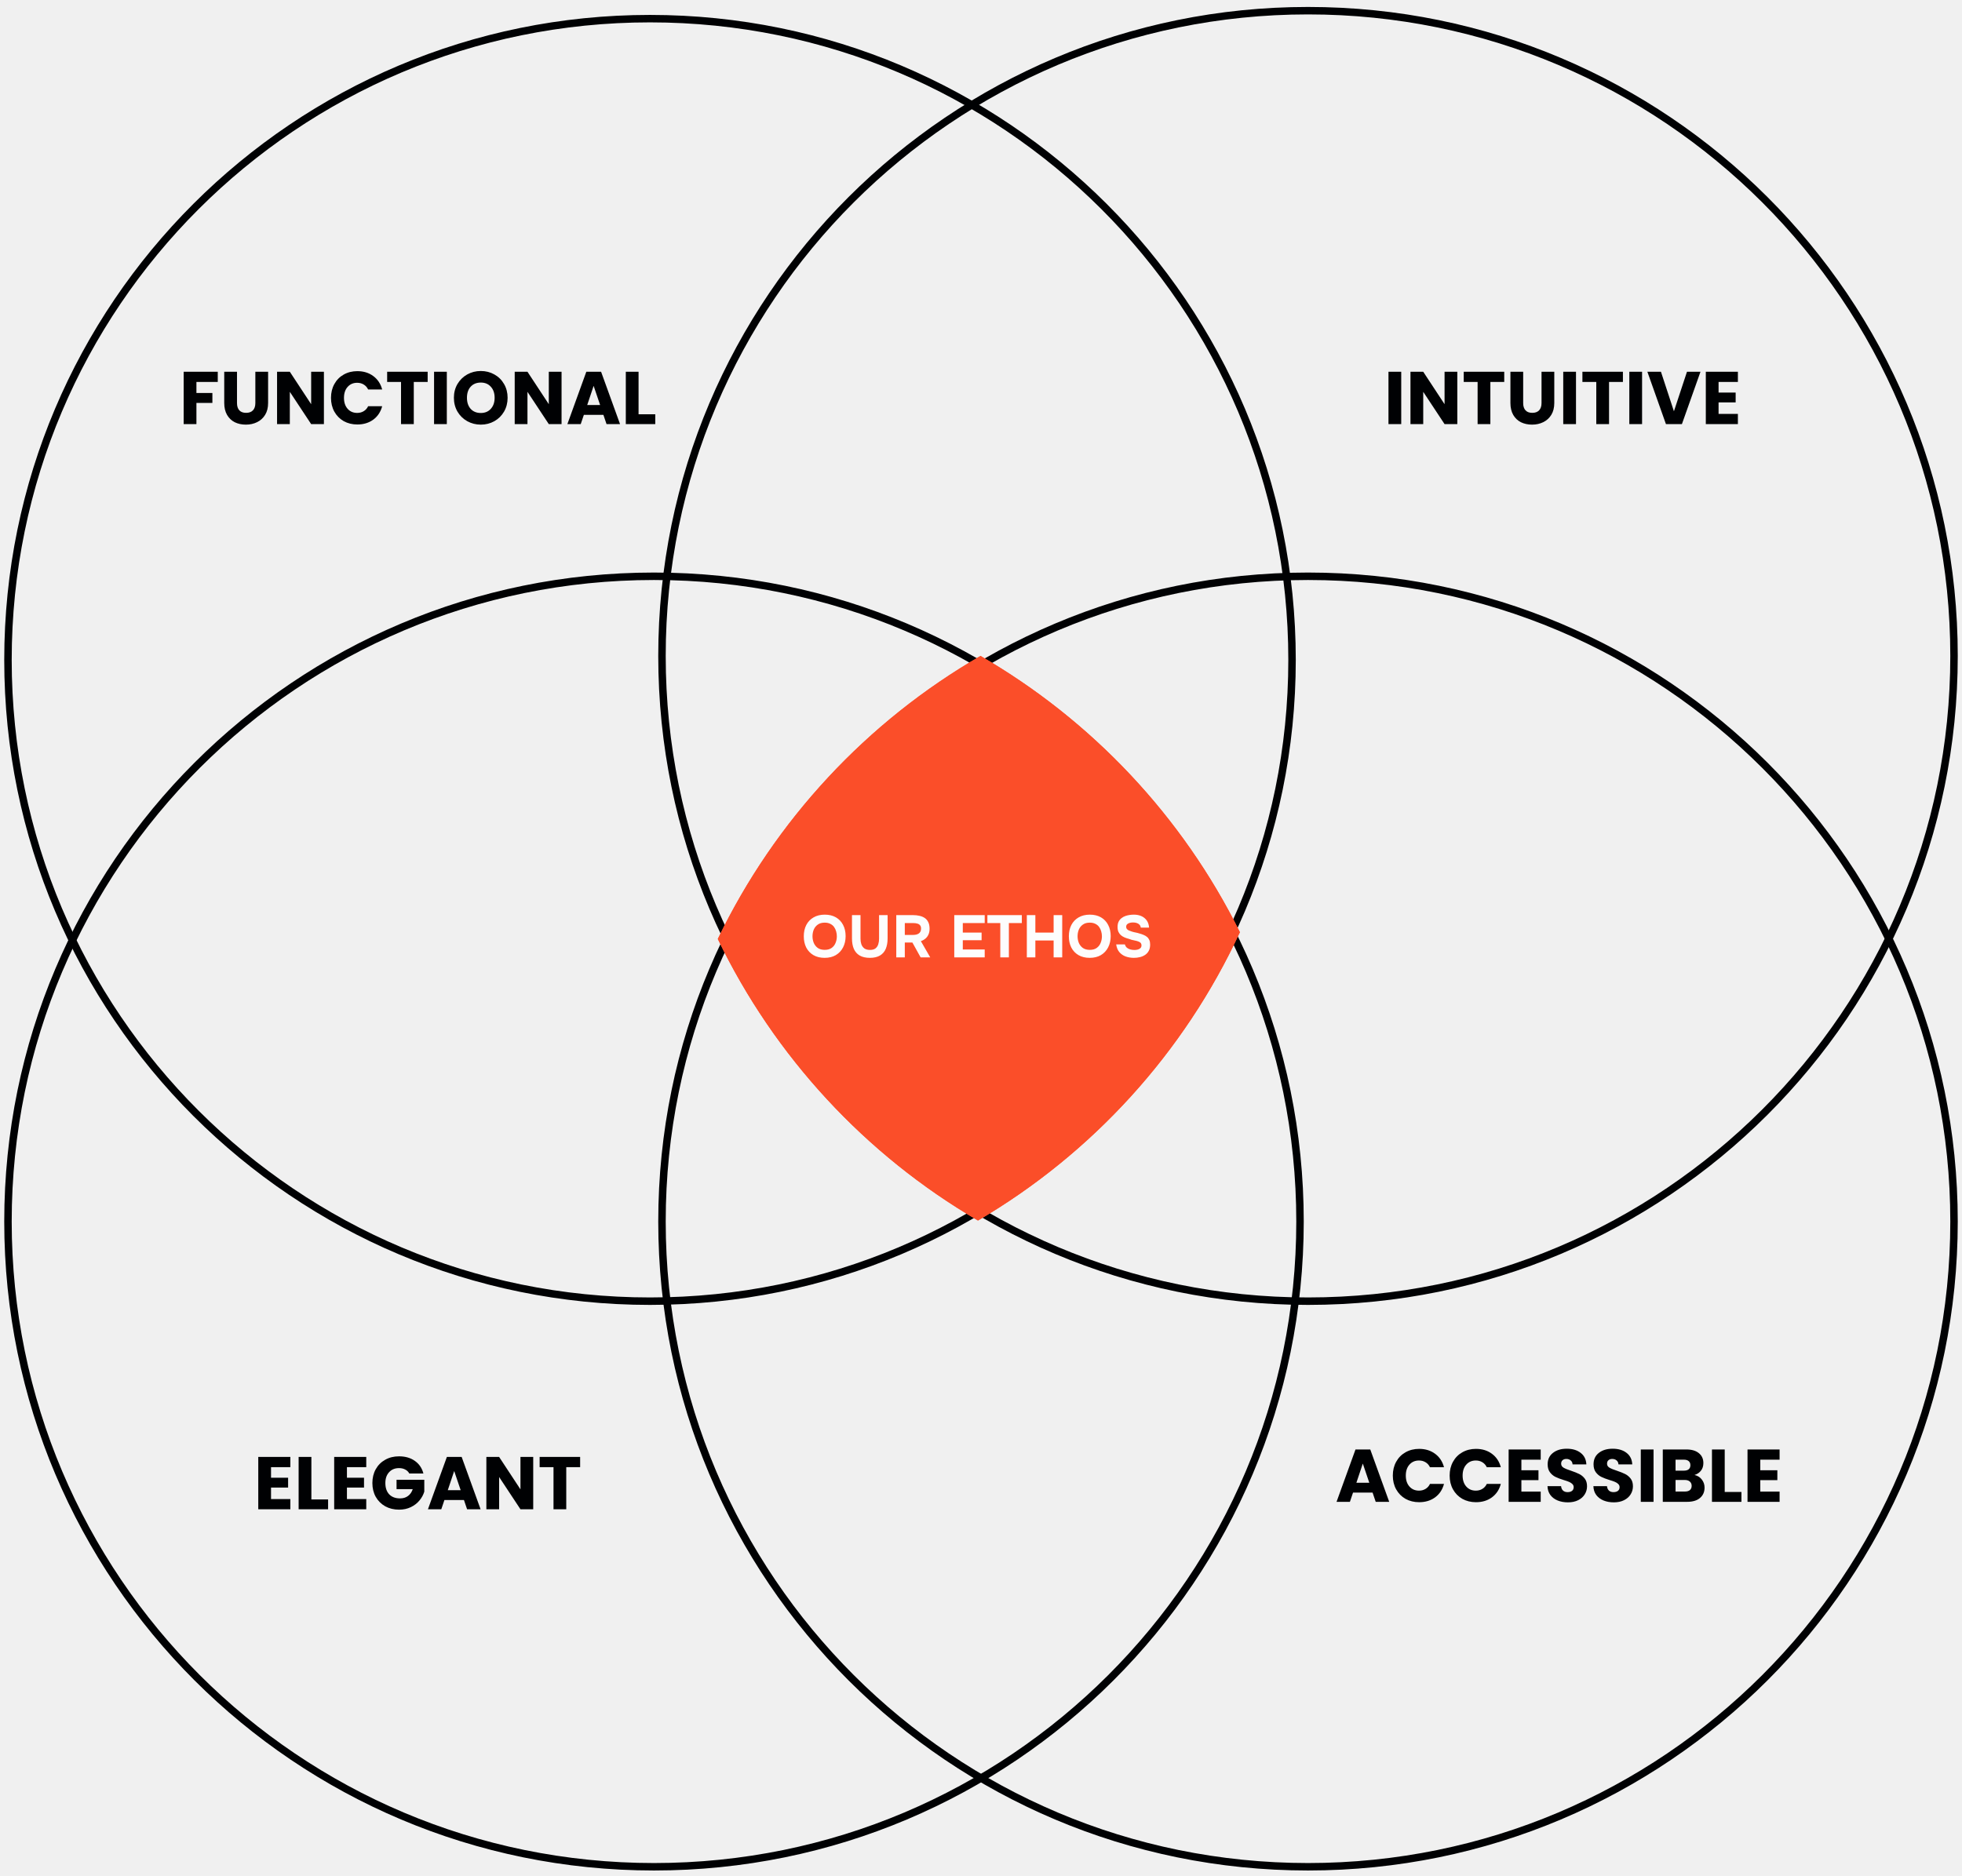
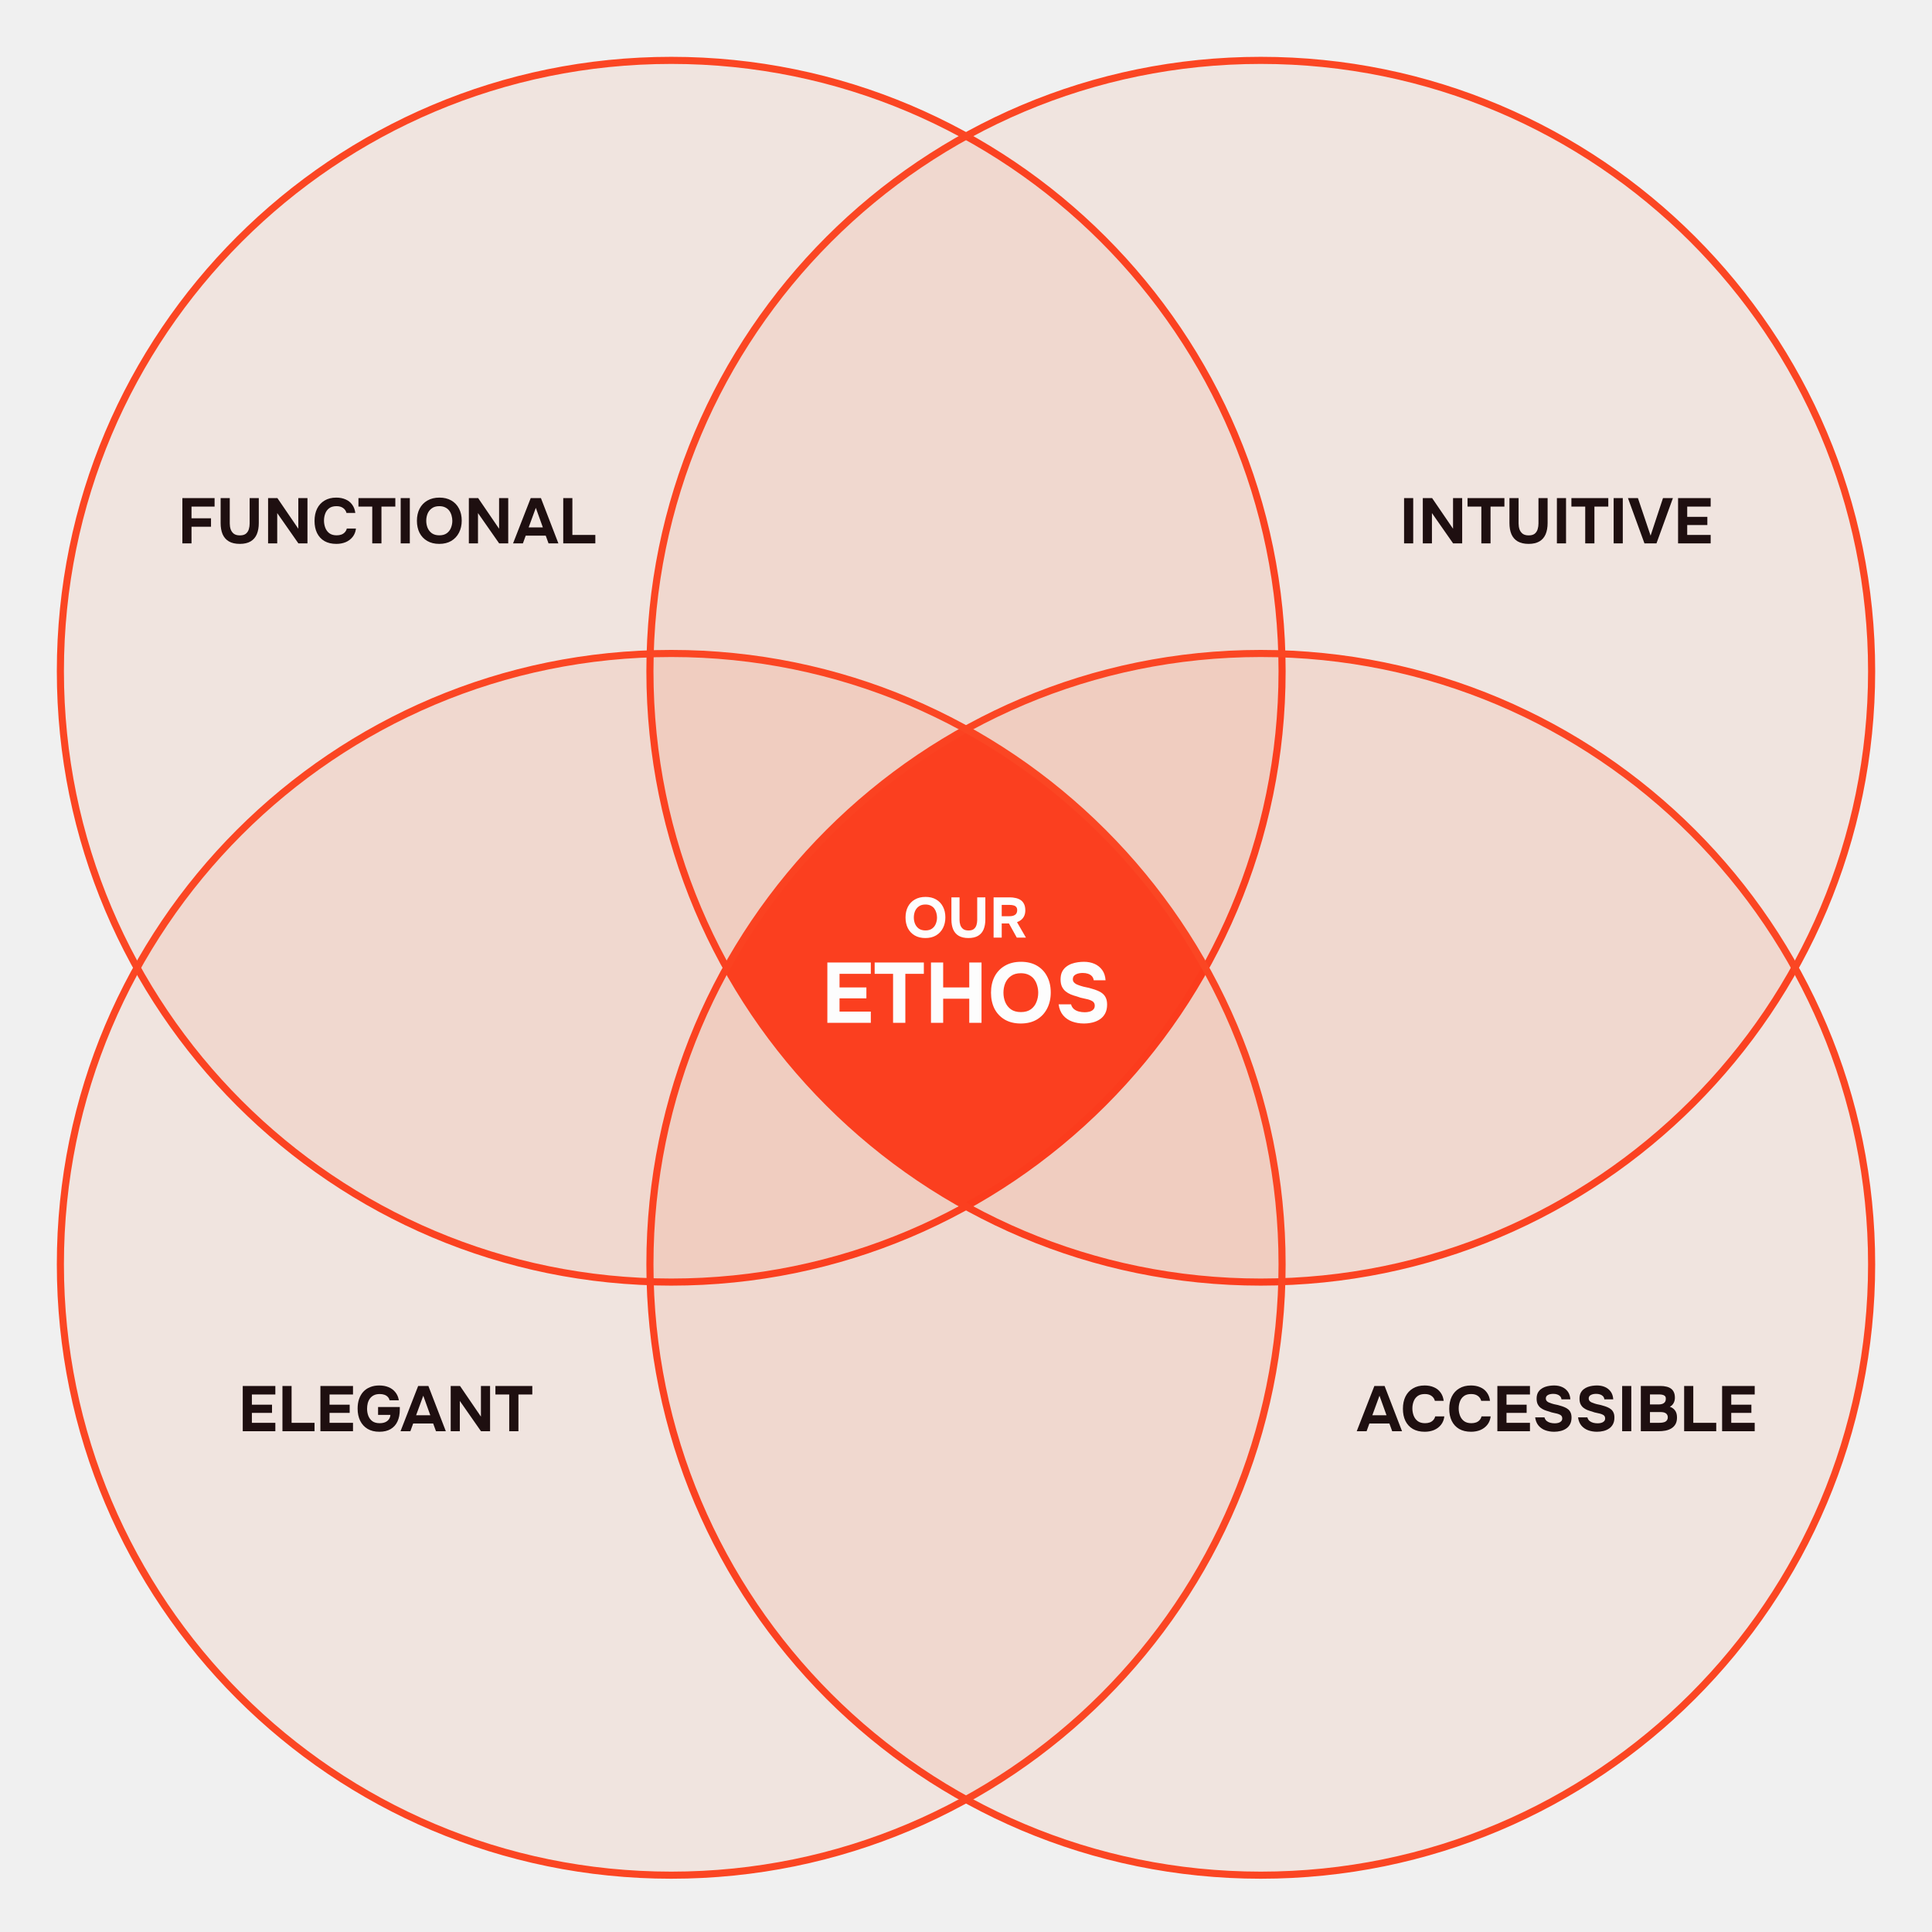
- <svg xmlns="http://www.w3.org/2000/svg" width="526" height="503" viewBox="0 0 526 503" fill="none">
-   <path d="M346.389 176.962C346.389 81.99 269.325 5 174.263 5C79.2 5 2.137 81.99 2.137 176.962C2.137 271.933 79.2 348.923 174.263 348.923C269.325 348.923 346.389 271.933 346.389 176.962Z" stroke="#000103" stroke-width="2" />
-   <path d="M523.863 175.894C523.863 80.332 446.321 2.864 350.668 2.864C255.015 2.864 177.473 80.332 177.473 175.894C177.473 271.455 255.015 348.923 350.668 348.923C446.321 348.923 523.863 271.455 523.863 175.894Z" stroke="#000103" stroke-width="2" />
-   <path d="M523.863 327.562C523.863 232 446.321 154.532 350.668 154.532C255.015 154.532 177.473 232 177.473 327.562C177.473 423.123 255.015 500.591 350.668 500.591C446.321 500.591 523.863 423.123 523.863 327.562Z" stroke="#000103" stroke-width="2" />
-   <path d="M348.527 327.562C348.527 232 270.985 154.532 175.332 154.532C79.679 154.532 2.137 232 2.137 327.562C2.137 423.123 79.679 500.591 175.332 500.591C270.985 500.591 348.527 423.123 348.527 327.562Z" stroke="#000103" stroke-width="2" />
-   <path fill-rule="evenodd" clip-rule="evenodd" d="M262.866 175.894C292.732 193.154 317.031 218.963 332.407 249.972C317.431 282.352 292.792 309.355 262.186 327.295C232.05 309.697 207.643 283.373 192.438 251.792C207.757 219.973 232.418 193.49 262.866 175.894Z" fill="#FB4E29" />
-   <mask id="mask0_308_916" style="mask-type:luminance" maskUnits="userSpaceOnUse" x="192" y="175" width="141" height="153">
-     <path fill-rule="evenodd" clip-rule="evenodd" d="M262.866 175.894C292.732 193.154 317.031 218.963 332.407 249.972C317.431 282.352 292.792 309.355 262.186 327.295C232.05 309.697 207.643 283.373 192.438 251.792C207.757 219.973 232.418 193.49 262.866 175.894Z" fill="white" />
-   </mask>
-   <g mask="url(#mask0_308_916)">
-     <path d="M262.865 175.894L265.008 172.195L262.865 170.958L260.725 172.195L262.865 175.894ZM332.406 249.972L336.287 251.764L337.147 249.908L336.238 248.077L332.406 249.972ZM262.185 327.295L260.028 330.984L262.189 332.246L264.349 330.979L262.185 327.295ZM192.437 251.792L188.583 249.94L187.691 251.792L188.583 253.644L192.437 251.792ZM260.725 179.592C289.864 196.433 313.573 221.616 328.575 251.869L336.238 248.077C320.486 216.31 295.599 189.875 265.008 172.195L260.725 179.592ZM264.349 330.979C295.704 312.602 320.943 284.939 336.287 251.764L328.523 248.179C313.915 279.763 289.879 306.108 260.021 323.61L264.349 330.979ZM188.583 253.644C204.16 285.996 229.161 312.959 260.028 330.984L264.343 323.605C234.94 306.437 211.125 280.75 196.29 249.94L188.583 253.644ZM260.725 172.195C229.535 190.22 204.277 217.344 188.583 249.94L196.29 253.644C211.236 222.601 235.297 196.761 265.008 179.592L260.725 172.195Z" fill="#FB4E29" />
-   </g>
-   <path d="M221.074 256.856C219.911 256.856 218.909 256.61 218.066 256.12C217.234 255.629 216.594 254.952 216.146 254.088C215.709 253.213 215.49 252.21 215.49 251.08C215.49 249.928 215.714 248.914 216.162 248.04C216.621 247.165 217.271 246.488 218.114 246.008C218.957 245.517 219.959 245.272 221.122 245.272C222.274 245.272 223.266 245.512 224.098 245.992C224.93 246.472 225.57 247.144 226.018 248.008C226.477 248.872 226.706 249.88 226.706 251.032C226.706 252.162 226.477 253.17 226.018 254.056C225.57 254.93 224.925 255.618 224.082 256.12C223.25 256.61 222.247 256.856 221.074 256.856ZM221.106 254.712C221.874 254.712 222.498 254.536 222.978 254.184C223.458 253.832 223.805 253.378 224.018 252.824C224.242 252.269 224.354 251.688 224.354 251.08C224.354 250.632 224.29 250.189 224.162 249.752C224.045 249.314 223.858 248.92 223.602 248.568C223.346 248.216 223.01 247.938 222.594 247.736C222.178 247.522 221.677 247.416 221.09 247.416C220.333 247.416 219.714 247.592 219.234 247.944C218.754 248.285 218.397 248.733 218.162 249.288C217.938 249.842 217.826 250.434 217.826 251.064C217.826 251.693 217.938 252.285 218.162 252.84C218.397 253.394 218.754 253.848 219.234 254.2C219.725 254.541 220.349 254.712 221.106 254.712ZM233.209 256.856C232.1 256.856 231.188 256.648 230.473 256.232C229.769 255.816 229.246 255.218 228.905 254.44C228.574 253.661 228.409 252.728 228.409 251.64V245.4H230.697V251.752C230.697 252.264 230.772 252.749 230.921 253.208C231.081 253.656 231.342 254.024 231.705 254.312C232.078 254.589 232.585 254.728 233.225 254.728C233.876 254.728 234.377 254.589 234.729 254.312C235.081 254.024 235.326 253.65 235.465 253.192C235.604 252.733 235.673 252.253 235.673 251.752V245.4H237.961V251.64C237.961 252.717 237.796 253.65 237.465 254.44C237.134 255.218 236.617 255.816 235.913 256.232C235.209 256.648 234.308 256.856 233.209 256.856ZM240.286 256.728V245.4H244.846C245.411 245.4 245.95 245.458 246.462 245.576C246.985 245.682 247.454 245.869 247.87 246.136C248.286 246.402 248.611 246.776 248.846 247.256C249.091 247.725 249.214 248.328 249.214 249.064C249.214 249.608 249.123 250.098 248.942 250.536C248.761 250.973 248.494 251.346 248.142 251.656C247.79 251.965 247.369 252.205 246.878 252.376L249.39 256.728H246.814L244.606 252.744H242.574V256.728H240.286ZM242.574 250.712H244.686C245.017 250.712 245.315 250.685 245.582 250.632C245.859 250.568 246.094 250.472 246.286 250.344C246.489 250.216 246.643 250.045 246.75 249.832C246.867 249.618 246.926 249.357 246.926 249.048C246.937 248.653 246.851 248.349 246.67 248.136C246.499 247.912 246.254 247.757 245.934 247.672C245.625 247.576 245.257 247.528 244.83 247.528H242.574V250.712ZM255.833 256.728V245.4H263.993V247.528H258.121V250.088H263.161V252.136H258.121V254.616H263.993V256.728H255.833ZM268.17 256.728V247.528H264.714V245.4H273.946V247.528H270.474V256.728H268.17ZM275.286 256.728V245.4H277.574V250.088H282.47V245.4H284.774V256.728H282.47V252.2H277.574V256.728H275.286ZM292.137 256.856C290.974 256.856 289.971 256.61 289.129 256.12C288.297 255.629 287.657 254.952 287.209 254.088C286.771 253.213 286.553 252.21 286.553 251.08C286.553 249.928 286.777 248.914 287.225 248.04C287.683 247.165 288.334 246.488 289.177 246.008C290.019 245.517 291.022 245.272 292.185 245.272C293.337 245.272 294.329 245.512 295.161 245.992C295.993 246.472 296.633 247.144 297.081 248.008C297.539 248.872 297.769 249.88 297.769 251.032C297.769 252.162 297.539 253.17 297.081 254.056C296.633 254.93 295.987 255.618 295.145 256.12C294.313 256.61 293.31 256.856 292.137 256.856ZM292.169 254.712C292.937 254.712 293.561 254.536 294.041 254.184C294.521 253.832 294.867 253.378 295.081 252.824C295.305 252.269 295.417 251.688 295.417 251.08C295.417 250.632 295.353 250.189 295.225 249.752C295.107 249.314 294.921 248.92 294.665 248.568C294.409 248.216 294.073 247.938 293.657 247.736C293.241 247.522 292.739 247.416 292.153 247.416C291.395 247.416 290.777 247.592 290.297 247.944C289.817 248.285 289.459 248.733 289.225 249.288C289.001 249.842 288.889 250.434 288.889 251.064C288.889 251.693 289.001 252.285 289.225 252.84C289.459 253.394 289.817 253.848 290.297 254.2C290.787 254.541 291.411 254.712 292.169 254.712ZM303.995 256.856C303.206 256.856 302.47 256.733 301.787 256.488C301.115 256.242 300.55 255.853 300.091 255.32C299.643 254.786 299.361 254.098 299.243 253.256H301.579C301.675 253.618 301.851 253.912 302.107 254.136C302.363 254.349 302.667 254.504 303.019 254.6C303.382 254.696 303.761 254.744 304.155 254.744C304.454 254.744 304.747 254.706 305.035 254.632C305.323 254.557 305.558 254.429 305.739 254.248C305.931 254.066 306.027 253.821 306.027 253.512C306.027 253.277 305.974 253.085 305.867 252.936C305.771 252.786 305.627 252.669 305.435 252.584C305.254 252.488 305.03 252.402 304.763 252.328C304.539 252.264 304.305 252.21 304.059 252.168C303.825 252.125 303.59 252.072 303.355 252.008C303.131 251.944 302.913 251.869 302.699 251.784C302.294 251.677 301.905 251.549 301.531 251.4C301.158 251.24 300.827 251.042 300.539 250.808C300.251 250.562 300.022 250.258 299.851 249.896C299.691 249.533 299.611 249.096 299.611 248.584C299.611 248.029 299.702 247.56 299.883 247.176C300.075 246.792 300.326 246.477 300.635 246.232C300.955 245.976 301.307 245.778 301.691 245.64C302.086 245.501 302.481 245.405 302.875 245.352C303.27 245.298 303.643 245.272 303.995 245.272C304.731 245.272 305.393 245.4 305.979 245.656C306.566 245.912 307.046 246.296 307.419 246.808C307.793 247.32 308.006 247.965 308.059 248.744H305.835C305.793 248.424 305.675 248.162 305.483 247.96C305.291 247.757 305.046 247.608 304.747 247.512C304.459 247.416 304.134 247.368 303.771 247.368C303.537 247.368 303.307 247.389 303.083 247.432C302.859 247.474 302.657 247.544 302.475 247.64C302.305 247.725 302.166 247.842 302.059 247.992C301.963 248.141 301.915 248.322 301.915 248.536C301.915 248.749 301.974 248.936 302.091 249.096C302.209 249.245 302.379 249.378 302.603 249.496C302.838 249.602 303.11 249.704 303.419 249.8C303.739 249.906 304.075 249.992 304.427 250.056C304.779 250.12 305.115 250.205 305.435 250.312C305.841 250.418 306.219 250.546 306.571 250.696C306.923 250.834 307.233 251.016 307.499 251.24C307.766 251.453 307.974 251.73 308.123 252.072C308.273 252.402 308.347 252.813 308.347 253.304C308.347 253.954 308.225 254.509 307.979 254.968C307.745 255.416 307.419 255.778 307.003 256.056C306.598 256.333 306.134 256.536 305.611 256.664C305.089 256.792 304.55 256.856 303.995 256.856Z" fill="#FDFDFD" />
-   <path d="M58.38 99.688V102.428H52.66V105.388H56.94V108.048H52.66V113.728H49.24V99.688H58.38ZM63.538 99.688V108.088C63.538 108.928 63.744 109.574 64.157 110.028C64.571 110.481 65.177 110.708 65.978 110.708C66.778 110.708 67.391 110.481 67.817 110.028C68.244 109.574 68.457 108.928 68.457 108.088V99.688H71.877V108.068C71.877 109.321 71.611 110.381 71.078 111.248C70.544 112.114 69.824 112.768 68.918 113.208C68.024 113.648 67.024 113.868 65.918 113.868C64.811 113.868 63.818 113.654 62.938 113.228C62.071 112.788 61.384 112.134 60.877 111.268C60.371 110.388 60.117 109.321 60.117 108.068V99.688H63.538ZM86.839 113.728H83.419L77.699 105.068V113.728H74.279V99.688H77.699L83.419 108.388V99.688H86.839V113.728ZM88.738 106.688C88.738 105.301 89.038 104.068 89.638 102.988C90.238 101.894 91.072 101.048 92.138 100.448C93.218 99.834 94.438 99.528 95.798 99.528C97.465 99.528 98.891 99.968 100.078 100.848C101.265 101.728 102.058 102.928 102.458 104.448H98.698C98.418 103.861 98.018 103.414 97.498 103.108C96.992 102.801 96.412 102.648 95.758 102.648C94.705 102.648 93.852 103.014 93.198 103.748C92.545 104.481 92.218 105.461 92.218 106.688C92.218 107.914 92.545 108.894 93.198 109.628C93.852 110.361 94.705 110.728 95.758 110.728C96.412 110.728 96.992 110.574 97.498 110.268C98.018 109.961 98.418 109.514 98.698 108.928H102.458C102.058 110.448 101.265 111.648 100.078 112.528C98.891 113.394 97.465 113.828 95.798 113.828C94.438 113.828 93.218 113.528 92.138 112.928C91.072 112.314 90.238 111.468 89.638 110.388C89.038 109.308 88.738 108.074 88.738 106.688ZM114.653 99.688V102.428H110.933V113.728H107.513V102.428H103.793V99.688H114.653ZM119.789 99.688V113.728H116.369V99.688H119.789ZM128.907 113.868C127.587 113.868 126.374 113.561 125.267 112.948C124.174 112.334 123.301 111.481 122.647 110.388C122.007 109.281 121.687 108.041 121.687 106.668C121.687 105.294 122.007 104.061 122.647 102.968C123.301 101.874 124.174 101.021 125.267 100.408C126.374 99.794 127.587 99.487 128.907 99.487C130.227 99.487 131.434 99.794 132.527 100.408C133.634 101.021 134.501 101.874 135.127 102.968C135.767 104.061 136.087 105.294 136.087 106.668C136.087 108.041 135.767 109.281 135.127 110.388C134.487 111.481 133.621 112.334 132.527 112.948C131.434 113.561 130.227 113.868 128.907 113.868ZM128.907 110.748C130.027 110.748 130.921 110.374 131.587 109.628C132.267 108.881 132.607 107.894 132.607 106.668C132.607 105.428 132.267 104.441 131.587 103.708C130.921 102.961 130.027 102.588 128.907 102.588C127.774 102.588 126.867 102.954 126.187 103.688C125.521 104.421 125.187 105.414 125.187 106.668C125.187 107.908 125.521 108.901 126.187 109.648C126.867 110.381 127.774 110.748 128.907 110.748ZM150.55 113.728H147.13L141.41 105.068V113.728H137.99V99.688H141.41L147.13 108.388V99.688H150.55V113.728ZM161.769 111.248H156.529L155.689 113.728H152.109L157.189 99.688H161.149L166.229 113.728H162.609L161.769 111.248ZM160.889 108.608L159.149 103.468L157.429 108.608H160.889ZM171.195 111.088H175.675V113.728H167.775V99.688H171.195V111.088Z" fill="#000103" />
-   <path d="M375.66 99.688V113.728H372.24V99.688H375.66ZM390.698 113.728H387.278L381.558 105.068V113.728H378.138V99.688H381.558L387.278 108.388V99.688H390.698V113.728ZM403.278 99.688V102.428H399.558V113.728H396.138V102.428H392.418V99.688H403.278ZM408.354 99.688V108.088C408.354 108.928 408.561 109.574 408.974 110.028C409.387 110.481 409.994 110.708 410.794 110.708C411.594 110.708 412.207 110.481 412.634 110.028C413.061 109.574 413.274 108.928 413.274 108.088V99.688H416.694V108.068C416.694 109.321 416.427 110.381 415.894 111.248C415.361 112.114 414.641 112.768 413.734 113.208C412.841 113.648 411.841 113.868 410.734 113.868C409.627 113.868 408.634 113.654 407.754 113.228C406.887 112.788 406.201 112.134 405.694 111.268C405.187 110.388 404.934 109.321 404.934 108.068V99.688H408.354ZM422.515 99.688V113.728H419.095V99.688H422.515ZM435.094 99.688V102.428H431.374V113.728H427.954V102.428H424.234V99.688H435.094ZM440.23 99.688V113.728H436.81V99.688H440.23ZM455.889 99.688L450.909 113.728H446.629L441.649 99.688H445.289L448.769 110.288L452.269 99.688H455.889ZM460.738 102.428V105.268H465.318V107.908H460.738V110.988H465.918V113.728H457.318V99.688H465.918V102.428H460.738Z" fill="#000103" />
-   <path d="M367.98 400.248H362.74L361.9 402.728H358.32L363.4 388.688H367.36L372.44 402.728H368.82L367.98 400.248ZM367.1 397.608L365.36 392.468L363.64 397.608H367.1ZM373.406 395.688C373.406 394.301 373.706 393.068 374.306 391.988C374.906 390.894 375.739 390.048 376.806 389.448C377.886 388.834 379.106 388.528 380.466 388.528C382.133 388.528 383.559 388.968 384.746 389.848C385.933 390.728 386.726 391.928 387.126 393.448H383.366C383.086 392.861 382.686 392.414 382.166 392.108C381.659 391.801 381.079 391.648 380.426 391.648C379.373 391.648 378.519 392.014 377.866 392.748C377.213 393.481 376.886 394.461 376.886 395.688C376.886 396.914 377.213 397.894 377.866 398.628C378.519 399.361 379.373 399.728 380.426 399.728C381.079 399.728 381.659 399.574 382.166 399.268C382.686 398.961 383.086 398.514 383.366 397.928H387.126C386.726 399.448 385.933 400.648 384.746 401.528C383.559 402.394 382.133 402.828 380.466 402.828C379.106 402.828 377.886 402.528 376.806 401.928C375.739 401.314 374.906 400.468 374.306 399.388C373.706 398.308 373.406 397.074 373.406 395.688ZM388.64 395.688C388.64 394.301 388.94 393.068 389.54 391.988C390.14 390.894 390.974 390.048 392.04 389.448C393.12 388.834 394.34 388.528 395.7 388.528C397.367 388.528 398.794 388.968 399.98 389.848C401.167 390.728 401.96 391.928 402.36 393.448H398.6C398.32 392.861 397.92 392.414 397.4 392.108C396.894 391.801 396.314 391.648 395.66 391.648C394.607 391.648 393.754 392.014 393.1 392.748C392.447 393.481 392.12 394.461 392.12 395.688C392.12 396.914 392.447 397.894 393.1 398.628C393.754 399.361 394.607 399.728 395.66 399.728C396.314 399.728 396.894 399.574 397.4 399.268C397.92 398.961 398.32 398.514 398.6 397.928H402.36C401.96 399.448 401.167 400.648 399.98 401.528C398.794 402.394 397.367 402.828 395.7 402.828C394.34 402.828 393.12 402.528 392.04 401.928C390.974 401.314 390.14 400.468 389.54 399.388C388.94 398.308 388.64 397.074 388.64 395.688ZM407.875 391.428V394.268H412.455V396.908H407.875V399.988H413.055V402.728H404.455V388.688H413.055V391.428H407.875ZM420.355 402.868C419.328 402.868 418.408 402.701 417.595 402.368C416.782 402.034 416.128 401.541 415.635 400.888C415.155 400.234 414.902 399.448 414.875 398.528H418.515C418.568 399.048 418.748 399.448 419.055 399.728C419.362 399.994 419.762 400.128 420.255 400.128C420.762 400.128 421.162 400.014 421.455 399.788C421.748 399.548 421.895 399.221 421.895 398.808C421.895 398.461 421.775 398.174 421.535 397.948C421.308 397.721 421.022 397.534 420.675 397.388C420.342 397.241 419.862 397.074 419.235 396.888C418.328 396.608 417.588 396.328 417.015 396.048C416.442 395.768 415.948 395.354 415.535 394.808C415.122 394.261 414.915 393.548 414.915 392.668C414.915 391.361 415.388 390.341 416.335 389.608C417.282 388.861 418.515 388.488 420.035 388.488C421.582 388.488 422.828 388.861 423.775 389.608C424.722 390.341 425.228 391.368 425.295 392.688H421.595C421.568 392.234 421.402 391.881 421.095 391.628C420.788 391.361 420.395 391.228 419.915 391.228C419.502 391.228 419.168 391.341 418.915 391.568C418.662 391.781 418.535 392.094 418.535 392.508C418.535 392.961 418.748 393.314 419.175 393.568C419.602 393.821 420.268 394.094 421.175 394.388C422.082 394.694 422.815 394.988 423.375 395.268C423.948 395.548 424.442 395.954 424.855 396.488C425.268 397.021 425.475 397.708 425.475 398.548C425.475 399.348 425.268 400.074 424.855 400.728C424.455 401.381 423.868 401.901 423.095 402.288C422.322 402.674 421.408 402.868 420.355 402.868ZM432.66 402.868C431.633 402.868 430.713 402.701 429.9 402.368C429.087 402.034 428.433 401.541 427.94 400.888C427.46 400.234 427.207 399.448 427.18 398.528H430.82C430.873 399.048 431.053 399.448 431.36 399.728C431.667 399.994 432.067 400.128 432.56 400.128C433.067 400.128 433.467 400.014 433.76 399.788C434.053 399.548 434.2 399.221 434.2 398.808C434.2 398.461 434.08 398.174 433.84 397.948C433.613 397.721 433.327 397.534 432.98 397.388C432.647 397.241 432.167 397.074 431.54 396.888C430.633 396.608 429.893 396.328 429.32 396.048C428.747 395.768 428.253 395.354 427.84 394.808C427.427 394.261 427.22 393.548 427.22 392.668C427.22 391.361 427.693 390.341 428.64 389.608C429.587 388.861 430.82 388.488 432.34 388.488C433.887 388.488 435.133 388.861 436.08 389.608C437.027 390.341 437.533 391.368 437.6 392.688H433.9C433.873 392.234 433.707 391.881 433.4 391.628C433.093 391.361 432.7 391.228 432.22 391.228C431.807 391.228 431.473 391.341 431.22 391.568C430.967 391.781 430.84 392.094 430.84 392.508C430.84 392.961 431.053 393.314 431.48 393.568C431.907 393.821 432.573 394.094 433.48 394.388C434.387 394.694 435.12 394.988 435.68 395.268C436.253 395.548 436.747 395.954 437.16 396.488C437.573 397.021 437.78 397.708 437.78 398.548C437.78 399.348 437.573 400.074 437.16 400.728C436.76 401.381 436.173 401.901 435.4 402.288C434.627 402.674 433.713 402.868 432.66 402.868ZM443.305 388.688V402.728H439.885V388.688H443.305ZM454.283 395.528C455.096 395.701 455.75 396.108 456.243 396.748C456.736 397.374 456.983 398.094 456.983 398.908C456.983 400.081 456.57 401.014 455.743 401.708C454.93 402.388 453.79 402.728 452.323 402.728H445.783V388.688H452.103C453.53 388.688 454.643 389.014 455.443 389.668C456.256 390.321 456.663 391.208 456.663 392.328C456.663 393.154 456.443 393.841 456.003 394.388C455.576 394.934 455.003 395.314 454.283 395.528ZM449.203 394.368H451.443C452.003 394.368 452.43 394.248 452.723 394.008C453.03 393.754 453.183 393.388 453.183 392.908C453.183 392.428 453.03 392.061 452.723 391.808C452.43 391.554 452.003 391.428 451.443 391.428H449.203V394.368ZM451.723 399.968C452.296 399.968 452.736 399.841 453.043 399.588C453.363 399.321 453.523 398.941 453.523 398.448C453.523 397.954 453.356 397.568 453.023 397.288C452.703 397.008 452.256 396.868 451.683 396.868H449.203V399.968H451.723ZM462.387 400.088H466.867V402.728H458.967V388.688H462.387V400.088ZM471.918 391.428V394.268H476.498V396.908H471.918V399.988H477.098V402.728H468.498V388.688H477.098V391.428H471.918Z" fill="#000103" />
-   <path d="M72.66 393.428V396.268H77.24V398.908H72.66V401.988H77.84V404.728H69.24V390.688H77.84V393.428H72.66ZM83.48 402.088H87.96V404.728H80.06V390.688H83.48V402.088ZM93.012 393.428V396.268H97.592V398.908H93.012V401.988H98.192V404.728H89.592V390.688H98.192V393.428H93.012ZM109.732 395.128C109.479 394.661 109.112 394.308 108.632 394.068C108.165 393.814 107.612 393.688 106.972 393.688C105.865 393.688 104.979 394.054 104.312 394.788C103.645 395.508 103.312 396.474 103.312 397.688C103.312 398.981 103.659 399.994 104.352 400.728C105.059 401.448 106.025 401.808 107.252 401.808C108.092 401.808 108.799 401.594 109.372 401.168C109.959 400.741 110.385 400.128 110.652 399.328H106.312V396.808H113.752V399.988C113.499 400.841 113.065 401.634 112.452 402.368C111.852 403.101 111.085 403.694 110.152 404.148C109.219 404.601 108.165 404.828 106.992 404.828C105.605 404.828 104.365 404.528 103.272 403.928C102.192 403.314 101.345 402.468 100.732 401.388C100.132 400.308 99.832 399.074 99.832 397.688C99.832 396.301 100.132 395.068 100.732 393.988C101.345 392.894 102.192 392.048 103.272 391.448C104.352 390.834 105.585 390.528 106.972 390.528C108.652 390.528 110.065 390.934 111.212 391.748C112.372 392.561 113.139 393.688 113.512 395.128H109.732ZM124.386 402.248H119.146L118.306 404.728H114.726L119.806 390.688H123.766L128.846 404.728H125.226L124.386 402.248ZM123.506 399.608L121.766 394.468L120.046 399.608H123.506ZM142.952 404.728H139.532L133.812 396.068V404.728H130.392V390.688H133.812L139.532 399.388V390.688H142.952V404.728ZM155.531 390.688V393.428H151.811V404.728H148.391V393.428H144.671V390.688H155.531Z" fill="#000103" />
+ <svg xmlns="http://www.w3.org/2000/svg" width="544" height="544" viewBox="0 0 544 544" fill="none">
+   <path d="M272.002 205.315C243.717 220.928 220.298 244.273 204.594 272.5C220.298 300.727 243.717 324.072 272.002 339.685C300.286 324.072 323.705 300.727 339.409 272.5C323.705 244.273 300.286 220.928 272.002 205.315Z" fill="#FB4E29" />
+   <path d="M361 189C361 94.007 283.993 17 189 17C94.007 17 17 94.007 17 189C17 283.993 94.007 361 189 361C283.993 361 361 283.993 361 189Z" fill="#FFF2ED" style="mix-blend-mode:multiply" />
+   <path d="M361 189C361 94.007 283.993 17 189 17C94.007 17 17 94.007 17 189C17 283.993 94.007 361 189 361C283.993 361 361 283.993 361 189Z" stroke="#FB4623" stroke-width="2" />
+   <path d="M527 189C527 94.007 449.993 17 355 17C260.007 17 183 94.007 183 189C183 283.993 260.007 361 355 361C449.993 361 527 283.993 527 189Z" fill="#FFF2ED" style="mix-blend-mode:multiply" />
+   <path d="M527 189C527 94.007 449.993 17 355 17C260.007 17 183 94.007 183 189C183 283.993 260.007 361 355 361C449.993 361 527 283.993 527 189Z" stroke="#FB4623" stroke-width="2" />
+   <path d="M527 356C527 261.007 449.993 184 355 184C260.007 184 183 261.007 183 356C183 450.993 260.007 528 355 528C449.993 528 527 450.993 527 356Z" fill="#FFF2ED" style="mix-blend-mode:multiply" />
+   <path d="M527 356C527 261.007 449.993 184 355 184C260.007 184 183 261.007 183 356C183 450.993 260.007 528 355 528C449.993 528 527 450.993 527 356Z" stroke="#FB4623" stroke-width="2" />
+   <path d="M361 356C361 261.007 283.993 184 189 184C94.007 184 17 261.007 17 356C17 450.993 94.007 528 189 528C283.993 528 361 450.993 361 356Z" fill="#FFF2ED" style="mix-blend-mode:multiply" />
+   <path d="M361 356C361 261.007 283.993 184 189 184C94.007 184 17 261.007 17 356C17 450.993 94.007 528 189 528C283.993 528 361 450.993 361 356Z" stroke="#FB4623" stroke-width="2" />
+   <path d="M260.558 264.128C259.396 264.128 258.393 263.883 257.55 263.392C256.718 262.901 256.078 262.224 255.63 261.36C255.193 260.485 254.974 259.483 254.974 258.352C254.974 257.2 255.198 256.187 255.646 255.312C256.105 254.437 256.756 253.76 257.598 253.28C258.441 252.789 259.444 252.544 260.606 252.544C261.758 252.544 262.75 252.784 263.582 253.264C264.414 253.744 265.054 254.416 265.502 255.28C265.961 256.144 266.19 257.152 266.19 258.304C266.19 259.435 265.961 260.443 265.502 261.328C265.054 262.203 264.409 262.891 263.566 263.392C262.734 263.883 261.732 264.128 260.558 264.128ZM260.59 261.984C261.358 261.984 261.982 261.808 262.462 261.456C262.942 261.104 263.289 260.651 263.502 260.096C263.726 259.541 263.838 258.96 263.838 258.352C263.838 257.904 263.774 257.461 263.646 257.024C263.529 256.587 263.342 256.192 263.086 255.84C262.83 255.488 262.494 255.211 262.078 255.008C261.662 254.795 261.161 254.688 260.574 254.688C259.817 254.688 259.198 254.864 258.718 255.216C258.238 255.557 257.881 256.005 257.646 256.56C257.422 257.115 257.31 257.707 257.31 258.336C257.31 258.965 257.422 259.557 257.646 260.112C257.881 260.667 258.238 261.12 258.718 261.472C259.209 261.813 259.833 261.984 260.59 261.984ZM272.693 264.128C271.584 264.128 270.672 263.92 269.957 263.504C269.253 263.088 268.731 262.491 268.389 261.712C268.059 260.933 267.893 260 267.893 258.912V252.672H270.181V259.024C270.181 259.536 270.256 260.021 270.405 260.48C270.565 260.928 270.827 261.296 271.189 261.584C271.563 261.861 272.069 262 272.709 262C273.36 262 273.861 261.861 274.213 261.584C274.565 261.296 274.811 260.923 274.949 260.464C275.088 260.005 275.157 259.525 275.157 259.024V252.672H277.445V258.912C277.445 259.989 277.28 260.923 276.949 261.712C276.619 262.491 276.101 263.088 275.397 263.504C274.693 263.92 273.792 264.128 272.693 264.128ZM279.77 264V252.672H284.33C284.896 252.672 285.434 252.731 285.946 252.848C286.469 252.955 286.938 253.141 287.354 253.408C287.77 253.675 288.096 254.048 288.33 254.528C288.576 254.997 288.698 255.6 288.698 256.336C288.698 256.88 288.608 257.371 288.426 257.808C288.245 258.245 287.978 258.619 287.626 258.928C287.274 259.237 286.853 259.477 286.362 259.648L288.874 264H286.298L284.09 260.016H282.058V264H279.77ZM282.058 257.984H284.17C284.501 257.984 284.8 257.957 285.066 257.904C285.344 257.84 285.578 257.744 285.77 257.616C285.973 257.488 286.128 257.317 286.234 257.104C286.352 256.891 286.41 256.629 286.41 256.32C286.421 255.925 286.336 255.621 286.154 255.408C285.984 255.184 285.738 255.029 285.418 254.944C285.109 254.848 284.741 254.8 284.314 254.8H282.058V257.984ZM232.96 288V271.008H245.2V274.2H236.392V278.04H243.952V281.112H236.392V284.832H245.2V288H232.96ZM251.466 288V274.2H246.282V271.008H260.13V274.2H254.922V288H251.466ZM262.14 288V271.008H265.572V278.04H272.916V271.008H276.372V288H272.916V281.208H265.572V288H262.14ZM287.416 288.192C285.672 288.192 284.168 287.824 282.904 287.088C281.656 286.352 280.696 285.336 280.024 284.04C279.368 282.728 279.04 281.224 279.04 279.528C279.04 277.8 279.376 276.28 280.048 274.968C280.736 273.656 281.712 272.64 282.976 271.92C284.24 271.184 285.744 270.816 287.488 270.816C289.216 270.816 290.704 271.176 291.952 271.896C293.2 272.616 294.16 273.624 294.832 274.92C295.52 276.216 295.864 277.728 295.864 279.456C295.864 281.152 295.52 282.664 294.832 283.992C294.16 285.304 293.192 286.336 291.928 287.088C290.68 287.824 289.176 288.192 287.416 288.192ZM287.464 284.976C288.616 284.976 289.552 284.712 290.272 284.184C290.992 283.656 291.512 282.976 291.832 282.144C292.168 281.312 292.336 280.44 292.336 279.528C292.336 278.856 292.24 278.192 292.048 277.536C291.872 276.88 291.592 276.288 291.208 275.76C290.824 275.232 290.32 274.816 289.696 274.512C289.072 274.192 288.32 274.032 287.44 274.032C286.304 274.032 285.376 274.296 284.656 274.824C283.936 275.336 283.4 276.008 283.048 276.84C282.712 277.672 282.544 278.56 282.544 279.504C282.544 280.448 282.712 281.336 283.048 282.168C283.4 283 283.936 283.68 284.656 284.208C285.392 284.72 286.328 284.976 287.464 284.976ZM305.204 288.192C304.02 288.192 302.916 288.008 301.892 287.64C300.884 287.272 300.036 286.688 299.348 285.888C298.676 285.088 298.252 284.056 298.076 282.792H301.58C301.724 283.336 301.988 283.776 302.372 284.112C302.756 284.432 303.212 284.664 303.74 284.808C304.284 284.952 304.852 285.024 305.444 285.024C305.892 285.024 306.332 284.968 306.764 284.856C307.196 284.744 307.548 284.552 307.82 284.28C308.108 284.008 308.252 283.64 308.252 283.176C308.252 282.824 308.172 282.536 308.012 282.312C307.868 282.088 307.652 281.912 307.364 281.784C307.092 281.64 306.756 281.512 306.356 281.4C306.02 281.304 305.668 281.224 305.3 281.16C304.948 281.096 304.596 281.016 304.244 280.92C303.908 280.824 303.58 280.712 303.26 280.584C302.652 280.424 302.068 280.232 301.508 280.008C300.948 279.768 300.452 279.472 300.02 279.12C299.588 278.752 299.244 278.296 298.988 277.752C298.748 277.208 298.628 276.552 298.628 275.784C298.628 274.952 298.764 274.248 299.036 273.672C299.324 273.096 299.7 272.624 300.164 272.256C300.644 271.872 301.172 271.576 301.748 271.368C302.34 271.16 302.932 271.016 303.524 270.936C304.116 270.856 304.676 270.816 305.204 270.816C306.308 270.816 307.3 271.008 308.18 271.392C309.06 271.776 309.78 272.352 310.34 273.12C310.9 273.888 311.22 274.856 311.3 276.024H307.964C307.9 275.544 307.724 275.152 307.436 274.848C307.148 274.544 306.78 274.32 306.332 274.176C305.9 274.032 305.412 273.96 304.868 273.96C304.516 273.96 304.172 273.992 303.836 274.056C303.5 274.12 303.196 274.224 302.924 274.368C302.668 274.496 302.46 274.672 302.3 274.896C302.156 275.12 302.084 275.392 302.084 275.712C302.084 276.032 302.172 276.312 302.348 276.552C302.524 276.776 302.78 276.976 303.116 277.152C303.468 277.312 303.876 277.464 304.34 277.608C304.82 277.768 305.324 277.896 305.852 277.992C306.38 278.088 306.884 278.216 307.364 278.376C307.972 278.536 308.54 278.728 309.068 278.952C309.596 279.16 310.06 279.432 310.46 279.768C310.86 280.088 311.172 280.504 311.396 281.016C311.62 281.512 311.732 282.128 311.732 282.864C311.732 283.84 311.548 284.672 311.18 285.36C310.828 286.032 310.34 286.576 309.716 286.992C309.108 287.408 308.412 287.712 307.628 287.904C306.844 288.096 306.036 288.192 305.204 288.192Z" fill="#FDFDFD" />
+   <path d="M51.35 153V140.256H60.422V142.65H53.924V145.944H59.414V148.32H53.924V153H51.35ZM67.523 153.144C66.275 153.144 65.249 152.91 64.445 152.442C63.653 151.974 63.065 151.302 62.681 150.426C62.309 149.55 62.123 148.5 62.123 147.276V140.256H64.697V147.402C64.697 147.978 64.781 148.524 64.949 149.04C65.129 149.544 65.423 149.958 65.831 150.282C66.251 150.594 66.821 150.75 67.541 150.75C68.273 150.75 68.837 150.594 69.233 150.282C69.629 149.958 69.905 149.538 70.061 149.022C70.217 148.506 70.295 147.966 70.295 147.402V140.256H72.869V147.276C72.869 148.488 72.683 149.538 72.311 150.426C71.939 151.302 71.357 151.974 70.565 152.442C69.773 152.91 68.759 153.144 67.523 153.144ZM75.485 153V140.256H78.113L83.999 148.878V140.256H86.573V153H84.017L78.059 144.468V153H75.485ZM94.702 153.144C93.394 153.144 92.278 152.88 91.354 152.352C90.442 151.812 89.746 151.056 89.266 150.084C88.798 149.112 88.564 147.978 88.564 146.682C88.564 145.362 88.804 144.21 89.284 143.226C89.776 142.242 90.478 141.48 91.39 140.94C92.302 140.388 93.4 140.112 94.684 140.112C95.656 140.112 96.526 140.28 97.294 140.616C98.062 140.94 98.68 141.426 99.148 142.074C99.628 142.71 99.928 143.496 100.048 144.432H97.564C97.408 143.844 97.09 143.382 96.61 143.046C96.142 142.698 95.518 142.524 94.738 142.524C93.874 142.524 93.184 142.722 92.668 143.118C92.164 143.502 91.798 144.006 91.57 144.63C91.342 145.242 91.228 145.89 91.228 146.574C91.228 147.282 91.348 147.954 91.588 148.59C91.828 149.226 92.206 149.742 92.722 150.138C93.25 150.534 93.94 150.732 94.792 150.732C95.296 150.732 95.746 150.66 96.142 150.516C96.538 150.36 96.862 150.138 97.114 149.85C97.378 149.562 97.558 149.22 97.654 148.824H100.228C100.12 149.748 99.808 150.534 99.292 151.182C98.776 151.83 98.122 152.322 97.33 152.658C96.538 152.982 95.662 153.144 94.702 153.144ZM104.816 153V142.65H100.928V140.256H111.314V142.65H107.408V153H104.816ZM112.821 153V140.256H115.395V153H112.821ZM123.674 153.144C122.366 153.144 121.238 152.868 120.29 152.316C119.354 151.764 118.634 151.002 118.13 150.03C117.638 149.046 117.392 147.918 117.392 146.646C117.392 145.35 117.644 144.21 118.148 143.226C118.664 142.242 119.396 141.48 120.344 140.94C121.292 140.388 122.42 140.112 123.728 140.112C125.024 140.112 126.14 140.382 127.076 140.922C128.012 141.462 128.732 142.218 129.236 143.19C129.752 144.162 130.01 145.296 130.01 146.592C130.01 147.864 129.752 148.998 129.236 149.994C128.732 150.978 128.006 151.752 127.058 152.316C126.122 152.868 124.994 153.144 123.674 153.144ZM123.71 150.732C124.574 150.732 125.276 150.534 125.816 150.138C126.356 149.742 126.746 149.232 126.986 148.608C127.238 147.984 127.364 147.33 127.364 146.646C127.364 146.142 127.292 145.644 127.148 145.152C127.016 144.66 126.806 144.216 126.518 143.82C126.23 143.424 125.852 143.112 125.384 142.884C124.916 142.644 124.352 142.524 123.692 142.524C122.84 142.524 122.144 142.722 121.604 143.118C121.064 143.502 120.662 144.006 120.398 144.63C120.146 145.254 120.02 145.92 120.02 146.628C120.02 147.336 120.146 148.002 120.398 148.626C120.662 149.25 121.064 149.76 121.604 150.156C122.156 150.54 122.858 150.732 123.71 150.732ZM132.016 153V140.256H134.644L140.53 148.878V140.256H143.104V153H140.548L134.59 144.468V153H132.016ZM144.465 153L149.433 140.256H152.313L157.227 153H154.455L153.663 150.822H148.029L147.237 153H144.465ZM148.857 148.5H152.853L150.873 142.992L148.857 148.5ZM158.594 153V140.256H161.168V150.624H167.63V153H158.594Z" fill="#1E0F10" />
+   <path d="M395.35 153V140.256H397.924V153H395.35ZM400.623 153V140.256H403.251L409.137 148.878V140.256H411.711V153H409.155L403.197 144.468V153H400.623ZM417.105 153V142.65H413.217V140.256H423.603V142.65H419.697V153H417.105ZM430.42 153.144C429.172 153.144 428.146 152.91 427.342 152.442C426.55 151.974 425.962 151.302 425.578 150.426C425.206 149.55 425.02 148.5 425.02 147.276V140.256H427.594V147.402C427.594 147.978 427.678 148.524 427.846 149.04C428.026 149.544 428.32 149.958 428.728 150.282C429.148 150.594 429.718 150.75 430.438 150.75C431.17 150.75 431.734 150.594 432.13 150.282C432.526 149.958 432.802 149.538 432.958 149.022C433.114 148.506 433.192 147.966 433.192 147.402V140.256H435.766V147.276C435.766 148.488 435.58 149.538 435.208 150.426C434.836 151.302 434.254 151.974 433.462 152.442C432.67 152.91 431.656 153.144 430.42 153.144ZM438.381 153V140.256H440.955V153H438.381ZM446.355 153V142.65H442.467V140.256H452.853V142.65H448.947V153H446.355ZM454.36 153V140.256H456.934V153H454.36ZM463.035 153L458.391 140.256H461.199L464.763 150.822L468.255 140.256H471.045L466.419 153H463.035ZM472.5 153V140.256H481.68V142.65H475.074V145.53H480.744V147.834H475.074V150.624H481.68V153H472.5Z" fill="#1E0F10" />
+   <path d="M382.018 403L386.986 390.256H389.866L394.78 403H392.008L391.216 400.822H385.582L384.79 403H382.018ZM386.41 398.5H390.406L388.426 392.992L386.41 398.5ZM401.161 403.144C399.853 403.144 398.737 402.88 397.813 402.352C396.901 401.812 396.205 401.056 395.725 400.084C395.257 399.112 395.023 397.978 395.023 396.682C395.023 395.362 395.263 394.21 395.743 393.226C396.235 392.242 396.937 391.48 397.849 390.94C398.761 390.388 399.859 390.112 401.143 390.112C402.115 390.112 402.985 390.28 403.753 390.616C404.521 390.94 405.139 391.426 405.607 392.074C406.087 392.71 406.387 393.496 406.507 394.432H404.023C403.867 393.844 403.549 393.382 403.069 393.046C402.601 392.698 401.977 392.524 401.197 392.524C400.333 392.524 399.643 392.722 399.127 393.118C398.623 393.502 398.257 394.006 398.029 394.63C397.801 395.242 397.687 395.89 397.687 396.574C397.687 397.282 397.807 397.954 398.047 398.59C398.287 399.226 398.665 399.742 399.181 400.138C399.709 400.534 400.399 400.732 401.251 400.732C401.755 400.732 402.205 400.66 402.601 400.516C402.997 400.36 403.321 400.138 403.573 399.85C403.837 399.562 404.017 399.22 404.113 398.824H406.687C406.579 399.748 406.267 400.534 405.751 401.182C405.235 401.83 404.581 402.322 403.789 402.658C402.997 402.982 402.121 403.144 401.161 403.144ZM414.204 403.144C412.896 403.144 411.78 402.88 410.856 402.352C409.944 401.812 409.248 401.056 408.768 400.084C408.3 399.112 408.066 397.978 408.066 396.682C408.066 395.362 408.306 394.21 408.786 393.226C409.278 392.242 409.98 391.48 410.892 390.94C411.804 390.388 412.902 390.112 414.186 390.112C415.158 390.112 416.028 390.28 416.796 390.616C417.564 390.94 418.182 391.426 418.65 392.074C419.13 392.71 419.43 393.496 419.55 394.432H417.066C416.91 393.844 416.592 393.382 416.112 393.046C415.644 392.698 415.02 392.524 414.24 392.524C413.376 392.524 412.686 392.722 412.17 393.118C411.666 393.502 411.3 394.006 411.072 394.63C410.844 395.242 410.73 395.89 410.73 396.574C410.73 397.282 410.85 397.954 411.09 398.59C411.33 399.226 411.708 399.742 412.224 400.138C412.752 400.534 413.442 400.732 414.294 400.732C414.798 400.732 415.248 400.66 415.644 400.516C416.04 400.36 416.364 400.138 416.616 399.85C416.88 399.562 417.06 399.22 417.156 398.824H419.73C419.622 399.748 419.31 400.534 418.794 401.182C418.278 401.83 417.624 402.322 416.832 402.658C416.04 402.982 415.164 403.144 414.204 403.144ZM421.618 403V390.256H430.798V392.65H424.192V395.53H429.862V397.834H424.192V400.624H430.798V403H421.618ZM437.603 403.144C436.715 403.144 435.887 403.006 435.119 402.73C434.363 402.454 433.727 402.016 433.211 401.416C432.707 400.816 432.389 400.042 432.257 399.094H434.885C434.993 399.502 435.191 399.832 435.479 400.084C435.767 400.324 436.109 400.498 436.505 400.606C436.913 400.714 437.339 400.768 437.783 400.768C438.119 400.768 438.449 400.726 438.773 400.642C439.097 400.558 439.361 400.414 439.565 400.21C439.781 400.006 439.889 399.73 439.889 399.382C439.889 399.118 439.829 398.902 439.709 398.734C439.601 398.566 439.439 398.434 439.223 398.338C439.019 398.23 438.767 398.134 438.467 398.05C438.215 397.978 437.951 397.918 437.675 397.87C437.411 397.822 437.147 397.762 436.883 397.69C436.631 397.618 436.385 397.534 436.145 397.438C435.689 397.318 435.251 397.174 434.831 397.006C434.411 396.826 434.039 396.604 433.715 396.34C433.391 396.064 433.133 395.722 432.941 395.314C432.761 394.906 432.671 394.414 432.671 393.838C432.671 393.214 432.773 392.686 432.977 392.254C433.193 391.822 433.475 391.468 433.823 391.192C434.183 390.904 434.579 390.682 435.011 390.526C435.455 390.37 435.899 390.262 436.343 390.202C436.787 390.142 437.207 390.112 437.603 390.112C438.431 390.112 439.175 390.256 439.835 390.544C440.495 390.832 441.035 391.264 441.455 391.84C441.875 392.416 442.115 393.142 442.175 394.018H439.673C439.625 393.658 439.493 393.364 439.277 393.136C439.061 392.908 438.785 392.74 438.449 392.632C438.125 392.524 437.759 392.47 437.351 392.47C437.087 392.47 436.829 392.494 436.577 392.542C436.325 392.59 436.097 392.668 435.893 392.776C435.701 392.872 435.545 393.004 435.425 393.172C435.317 393.34 435.263 393.544 435.263 393.784C435.263 394.024 435.329 394.234 435.461 394.414C435.593 394.582 435.785 394.732 436.037 394.864C436.301 394.984 436.607 395.098 436.955 395.206C437.315 395.326 437.693 395.422 438.089 395.494C438.485 395.566 438.863 395.662 439.223 395.782C439.679 395.902 440.105 396.046 440.501 396.214C440.897 396.37 441.245 396.574 441.545 396.826C441.845 397.066 442.079 397.378 442.247 397.762C442.415 398.134 442.499 398.596 442.499 399.148C442.499 399.88 442.361 400.504 442.085 401.02C441.821 401.524 441.455 401.932 440.987 402.244C440.531 402.556 440.009 402.784 439.421 402.928C438.833 403.072 438.227 403.144 437.603 403.144ZM449.679 403.144C448.791 403.144 447.963 403.006 447.195 402.73C446.439 402.454 445.803 402.016 445.287 401.416C444.783 400.816 444.465 400.042 444.333 399.094H446.961C447.069 399.502 447.267 399.832 447.555 400.084C447.843 400.324 448.185 400.498 448.581 400.606C448.989 400.714 449.415 400.768 449.859 400.768C450.195 400.768 450.525 400.726 450.849 400.642C451.173 400.558 451.437 400.414 451.641 400.21C451.857 400.006 451.965 399.73 451.965 399.382C451.965 399.118 451.905 398.902 451.785 398.734C451.677 398.566 451.515 398.434 451.299 398.338C451.095 398.23 450.843 398.134 450.543 398.05C450.291 397.978 450.027 397.918 449.751 397.87C449.487 397.822 449.223 397.762 448.959 397.69C448.707 397.618 448.461 397.534 448.221 397.438C447.765 397.318 447.327 397.174 446.907 397.006C446.487 396.826 446.115 396.604 445.791 396.34C445.467 396.064 445.209 395.722 445.017 395.314C444.837 394.906 444.747 394.414 444.747 393.838C444.747 393.214 444.849 392.686 445.053 392.254C445.269 391.822 445.551 391.468 445.899 391.192C446.259 390.904 446.655 390.682 447.087 390.526C447.531 390.37 447.975 390.262 448.419 390.202C448.863 390.142 449.283 390.112 449.679 390.112C450.507 390.112 451.251 390.256 451.911 390.544C452.571 390.832 453.111 391.264 453.531 391.84C453.951 392.416 454.191 393.142 454.251 394.018H451.749C451.701 393.658 451.569 393.364 451.353 393.136C451.137 392.908 450.861 392.74 450.525 392.632C450.201 392.524 449.835 392.47 449.427 392.47C449.163 392.47 448.905 392.494 448.653 392.542C448.401 392.59 448.173 392.668 447.969 392.776C447.777 392.872 447.621 393.004 447.501 393.172C447.393 393.34 447.339 393.544 447.339 393.784C447.339 394.024 447.405 394.234 447.537 394.414C447.669 394.582 447.861 394.732 448.113 394.864C448.377 394.984 448.683 395.098 449.031 395.206C449.391 395.326 449.769 395.422 450.165 395.494C450.561 395.566 450.939 395.662 451.299 395.782C451.755 395.902 452.181 396.046 452.577 396.214C452.973 396.37 453.321 396.574 453.621 396.826C453.921 397.066 454.155 397.378 454.323 397.762C454.491 398.134 454.575 398.596 454.575 399.148C454.575 399.88 454.437 400.504 454.161 401.02C453.897 401.524 453.531 401.932 453.063 402.244C452.607 402.556 452.085 402.784 451.497 402.928C450.909 403.072 450.303 403.144 449.679 403.144ZM456.756 403V390.256H459.33V403H456.756ZM462.012 403V390.256H467.592C468.18 390.256 468.714 390.316 469.194 390.436C469.686 390.544 470.112 390.724 470.472 390.976C470.832 391.228 471.108 391.564 471.3 391.984C471.504 392.404 471.606 392.938 471.606 393.586C471.606 394.114 471.486 394.606 471.246 395.062C471.006 395.518 470.652 395.866 470.184 396.106C470.808 396.31 471.3 396.664 471.66 397.168C472.02 397.66 472.2 398.314 472.2 399.13C472.2 399.862 472.062 400.48 471.786 400.984C471.51 401.476 471.132 401.872 470.652 402.172C470.172 402.472 469.614 402.688 468.978 402.82C468.342 402.94 467.664 403 466.944 403H462.012ZM464.586 400.624H467.25C467.574 400.624 467.874 400.6 468.15 400.552C468.438 400.504 468.69 400.426 468.906 400.318C469.122 400.198 469.29 400.036 469.41 399.832C469.542 399.628 469.608 399.376 469.608 399.076C469.608 398.8 469.554 398.572 469.446 398.392C469.35 398.2 469.206 398.044 469.014 397.924C468.834 397.804 468.618 397.72 468.366 397.672C468.126 397.624 467.856 397.6 467.556 397.6H464.586V400.624ZM464.586 395.458H466.944C467.268 395.458 467.562 395.428 467.826 395.368C468.09 395.308 468.312 395.212 468.492 395.08C468.672 394.948 468.81 394.786 468.906 394.594C469.002 394.39 469.05 394.156 469.05 393.892C469.062 393.532 468.984 393.268 468.816 393.1C468.648 392.92 468.42 392.8 468.132 392.74C467.844 392.668 467.52 392.632 467.16 392.632H464.586V395.458ZM474.211 403V390.256H476.785V400.624H483.247V403H474.211ZM484.899 403V390.256H494.079V392.65H487.473V395.53H493.143V397.834H487.473V400.624H494.079V403H484.899Z" fill="#1E0F10" />
+   <path d="M68.35 403V390.256H77.53V392.65H70.924V395.53H76.594V397.834H70.924V400.624H77.53V403H68.35ZM79.53 403V390.256H82.104V400.624H88.566V403H79.53ZM90.217 403V390.256H99.397V392.65H92.791V395.53H98.461V397.834H92.791V400.624H99.397V403H90.217ZM106.815 403.144C105.519 403.144 104.415 402.874 103.503 402.334C102.591 401.782 101.895 401.02 101.415 400.048C100.935 399.064 100.695 397.918 100.695 396.61C100.695 395.638 100.827 394.756 101.091 393.964C101.367 393.16 101.763 392.47 102.279 391.894C102.807 391.318 103.449 390.88 104.205 390.58C104.961 390.268 105.819 390.112 106.779 390.112C107.751 390.112 108.621 390.268 109.389 390.58C110.157 390.892 110.793 391.36 111.297 391.984C111.813 392.596 112.149 393.364 112.305 394.288H109.695C109.599 393.892 109.425 393.568 109.173 393.316C108.921 393.052 108.603 392.854 108.219 392.722C107.847 392.59 107.421 392.524 106.941 392.524C106.281 392.524 105.723 392.638 105.267 392.866C104.811 393.094 104.439 393.406 104.151 393.802C103.875 394.186 103.671 394.63 103.539 395.134C103.419 395.626 103.359 396.136 103.359 396.664C103.359 397.384 103.479 398.056 103.719 398.68C103.959 399.292 104.337 399.79 104.853 400.174C105.369 400.546 106.053 400.732 106.905 400.732C107.469 400.732 107.967 400.648 108.399 400.48C108.843 400.3 109.197 400.036 109.461 399.688C109.737 399.328 109.893 398.896 109.929 398.392H106.455V396.178H112.575V396.88C112.575 398.176 112.359 399.292 111.927 400.228C111.495 401.164 110.853 401.884 110.001 402.388C109.149 402.892 108.087 403.144 106.815 403.144ZM112.774 403L117.742 390.256H120.622L125.536 403H122.764L121.972 400.822H116.338L115.546 403H112.774ZM117.166 398.5H121.162L119.182 392.992L117.166 398.5ZM126.903 403V390.256H129.531L135.417 398.878V390.256H137.991V403H135.435L129.477 394.468V403H126.903ZM143.384 403V392.65H139.496V390.256H149.882V392.65H145.976V403H143.384Z" fill="#1E0F10" />
</svg>
